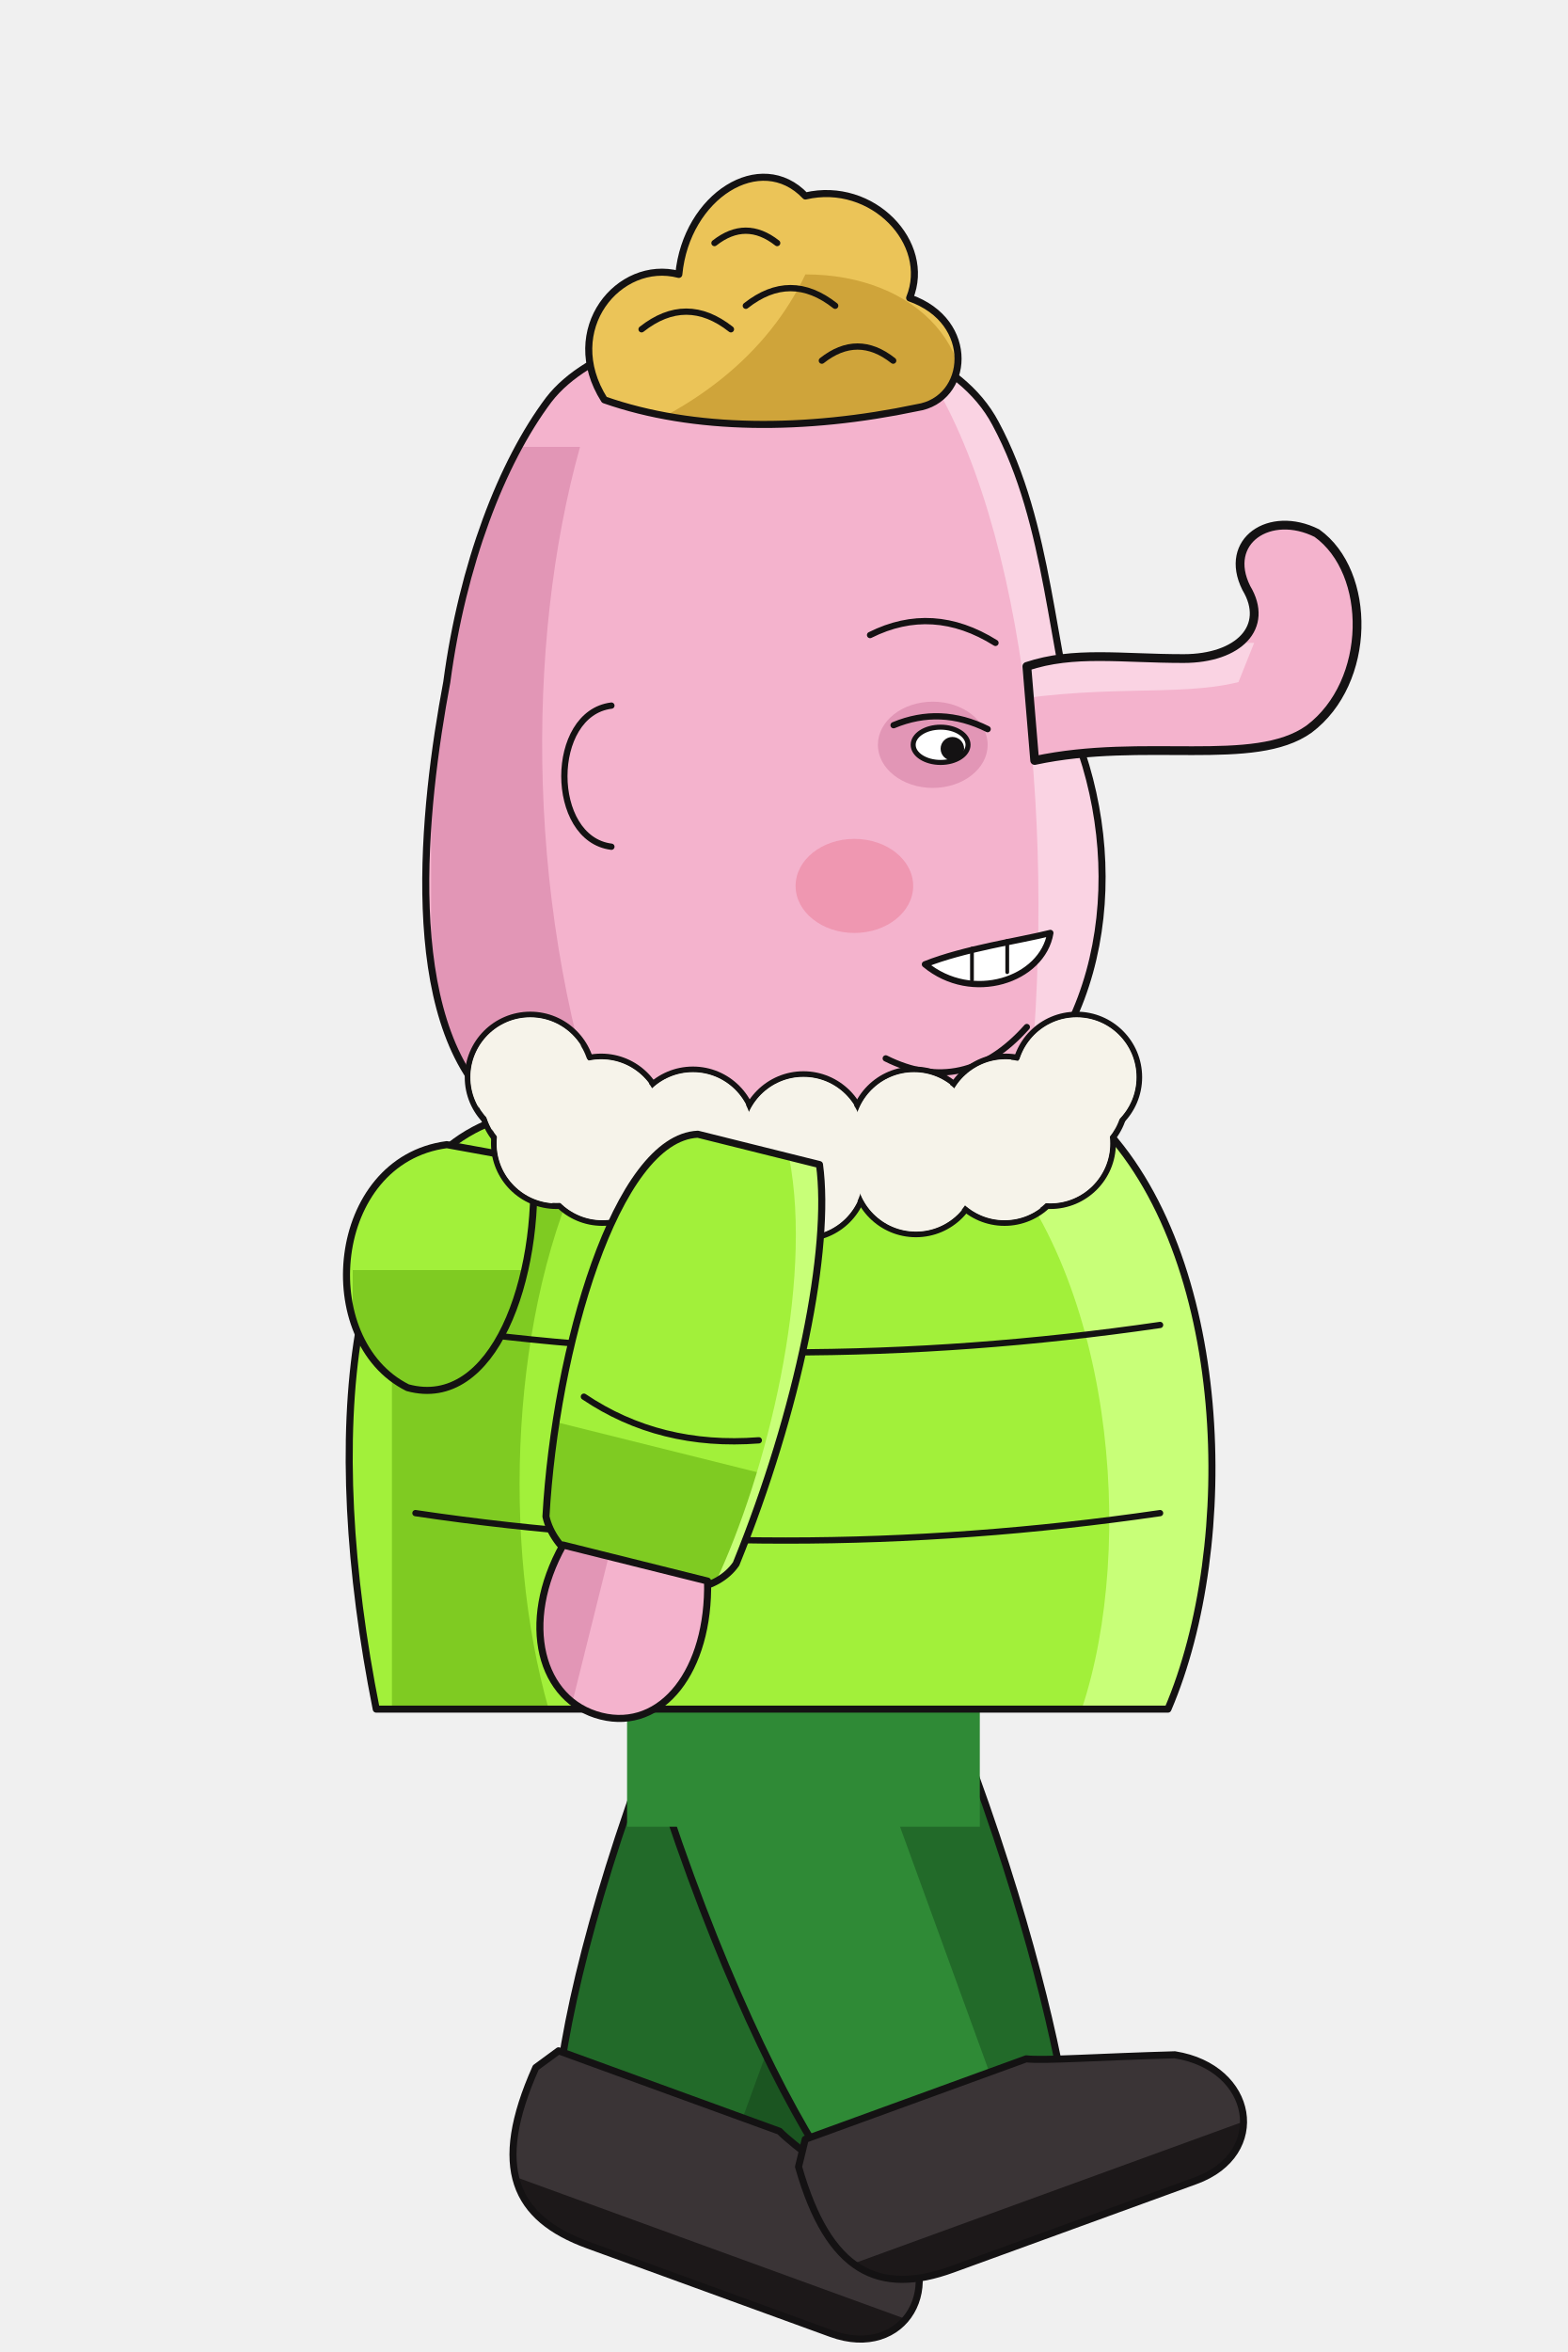
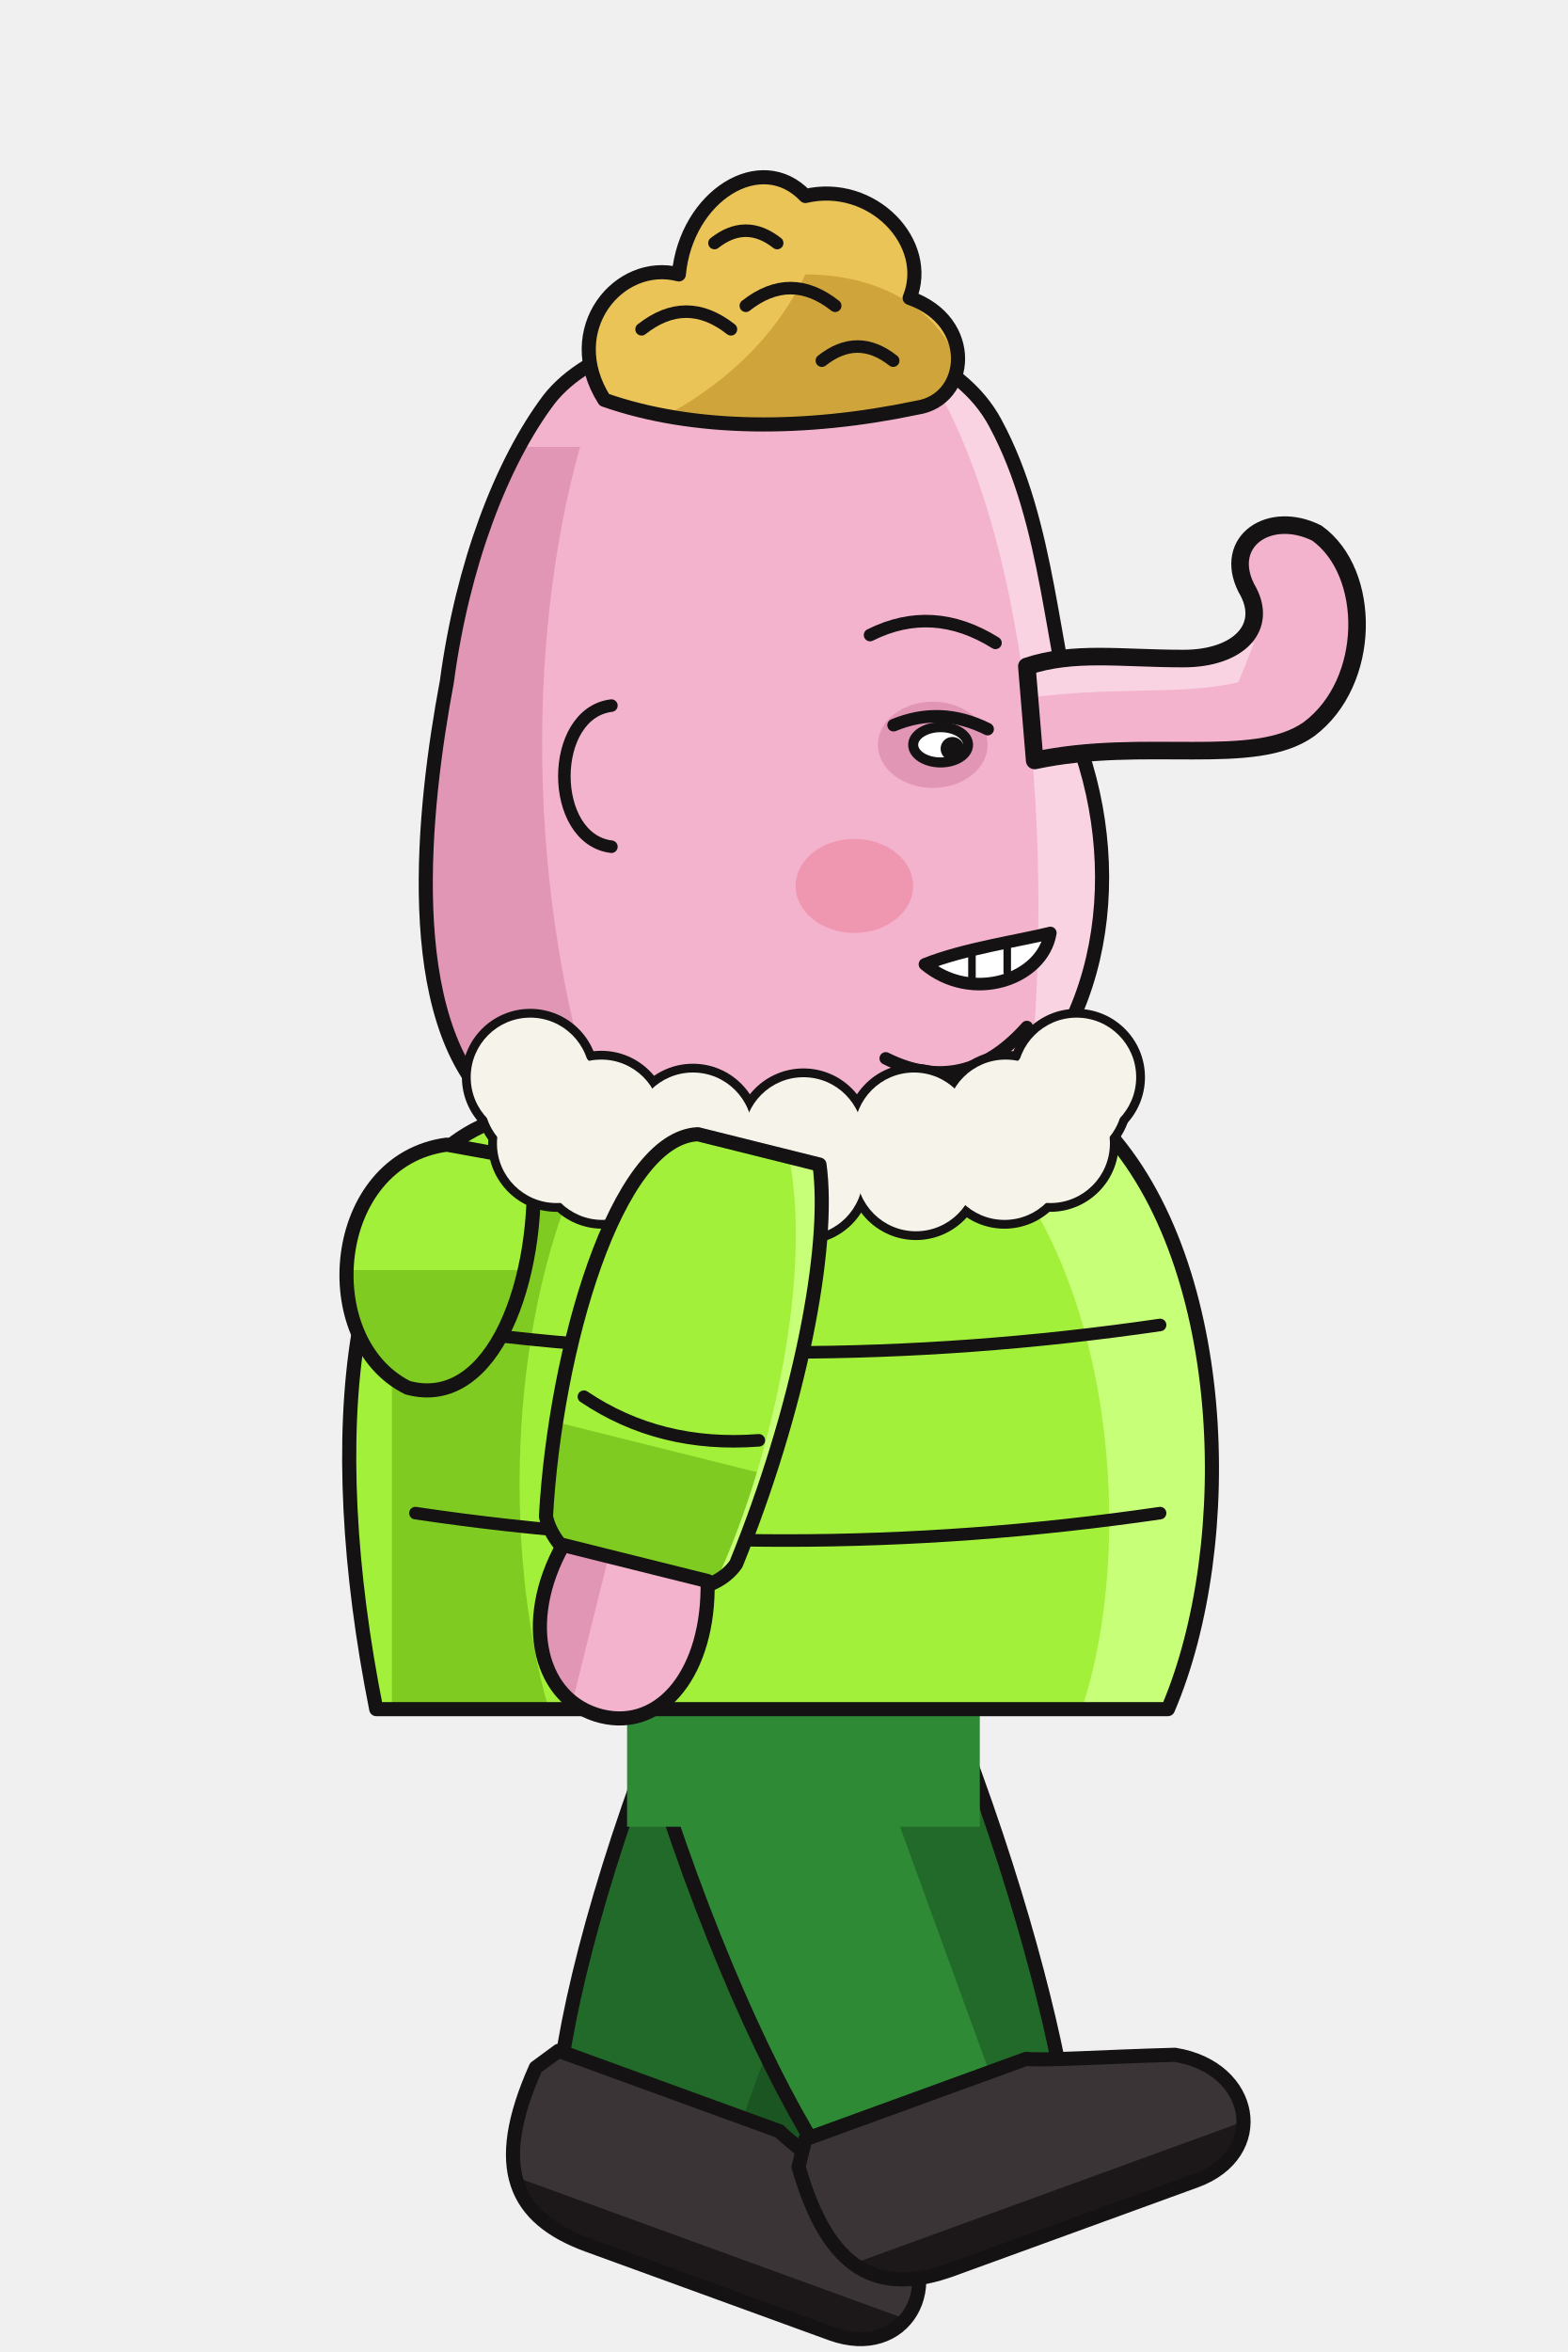
<svg xmlns="http://www.w3.org/2000/svg" width="800" height="1200" viewBox="0 0 400 600">
  <defs>
    <clipPath id="c1">
      <path d="M168,440 L244,440 C246,490 242,530 238,552 L176,552 C170,530 166,490 168,440 Z" />
    </clipPath>
    <clipPath id="c2">
      <path d="M168,546 C166,574 176,584 196,584 L262,584 C282,584 286,562 268,552 C250,546 236,542 232,540 L172,540 Z" />
    </clipPath>
    <clipPath id="c3">
      <path d="M168,440 L244,440 C246,490 242,530 238,552 L176,552 C170,530 166,490 168,440 Z" />
    </clipPath>
    <clipPath id="c4">
      <path d="M168,546 C166,574 176,584 196,584 L262,584 C282,584 286,562 268,552 C250,546 236,542 232,540 L172,540 Z" />
    </clipPath>
    <clipPath id="c5">
      <path d="M126,292 C88,306 82,372 96,442 L298,442 C316,400 314,326 280,292 C246,278 160,278 126,292 Z" />
    </clipPath>
    <clipPath id="c6">
      <path d="M114,298 C84,302 80,348 104,360 C126,366 138,332 136,302 Z" />
    </clipPath>
    <clipPath id="c7">
      <path d="M140,108 C160,82 236,80 254,114 C268,140 268,172 276,198 C288,234 280,278 244,298 C210,310 150,308 126,288 C102,266 108,212 114,180 C118,150 128,124 140,108 Z" />
    </clipPath>
    <clipPath id="c8">
      <path d="M264,200 C292,194 320,202 334,192 C350,180 350,152 336,142 C324,136 312,144 318,156 C324,166 316,174 302,174 C286,174 274,172 262,176 Z" />
    </clipPath>
    <clipPath id="c9">
      <path d="M154.2,108 C142.8,90 158.0,72 173.2,76 C175.1,56 194.1,44 205.5,56 C222.6,52 237.8,68 232.1,82 C249.2,88 247.3,108 234.0,110 C205.5,116 177.0,116 154.2,108 Z" />
    </clipPath>
    <clipPath id="c10">
      <path d="M176,300 C156,306 154,362 162,404 C170,420 206,420 212,404 C218,362 216,320 208,300 Z" />
    </clipPath>
    <clipPath id="c11">
      <path d="M168,410 C162,432 172,450 188,450 C204,450 212,432 206,410 Z" />
    </clipPath>
  </defs>
  <g transform="rotate(20.0 205 448)">
    <path d="M168,440 L244,440 C246,490 242,530 238,552 L176,552 C170,530 166,490 168,440 Z" fill="#226A29" />
    <g clip-path="url(#c1)">
      <path d="M222,430 L260,430 L260,560 L222,560 Z" fill="#1B5521" />
    </g>
-     <path d="M168,440 L244,440 C246,490 242,530 238,552 L176,552 C170,530 166,490 168,440 Z" fill="none" stroke="#141213" stroke-width="1.8" stroke-linejoin="round" stroke-linecap="round" />
+     <path d="M168,440 L244,440 C246,490 242,530 238,552 L176,552 C170,530 166,490 168,440 Z" fill="none" stroke="#141213" stroke-width="3.6" stroke-linejoin="round" stroke-linecap="round" />
    <path d="M168,546 C166,574 176,584 196,584 L262,584 C282,584 286,562 268,552 C250,546 236,542 232,540 L172,540 Z" fill="#3A3436" />
    <g clip-path="url(#c2)">
      <path d="M150,574 L300,574 L300,600 L150,600 Z" fill="#1C1819" />
    </g>
-     <path d="M168,546 C166,574 176,584 196,584 L262,584 C282,584 286,562 268,552 C250,546 236,542 232,540 L172,540 Z" fill="none" stroke="#141213" stroke-width="1.8" stroke-linejoin="round" stroke-linecap="round" />
+     <path d="M168,546 C166,574 176,584 196,584 L262,584 C282,584 286,562 268,552 C250,546 236,542 232,540 L172,540 Z" fill="none" stroke="#141213" stroke-width="3.6" stroke-linejoin="round" stroke-linecap="round" />
  </g>
  <g transform="rotate(-20.0 205 448)">
    <path d="M168,440 L244,440 C246,490 242,530 238,552 L176,552 C170,530 166,490 168,440 Z" fill="#2F8A36" />
    <g clip-path="url(#c3)">
      <path d="M222,430 L260,430 L260,560 L222,560 Z" fill="#226A29" />
    </g>
-     <path d="M168,440 L244,440 C246,490 242,530 238,552 L176,552 C170,530 166,490 168,440 Z" fill="none" stroke="#141213" stroke-width="1.8" stroke-linejoin="round" stroke-linecap="round" />
+     <path d="M168,440 L244,440 C246,490 242,530 238,552 L176,552 C170,530 166,490 168,440 Z" fill="none" stroke="#141213" stroke-width="3.6" stroke-linejoin="round" stroke-linecap="round" />
    <path d="M168,546 C166,574 176,584 196,584 L262,584 C282,584 286,562 268,552 C250,546 236,542 232,540 L172,540 Z" fill="#3A3436" />
    <g clip-path="url(#c4)">
      <path d="M150,574 L300,574 L300,600 L150,600 Z" fill="#1C1819" />
    </g>
-     <path d="M168,546 C166,574 176,584 196,584 L262,584 C282,584 286,562 268,552 C250,546 236,542 232,540 L172,540 Z" fill="none" stroke="#141213" stroke-width="1.8" stroke-linejoin="round" stroke-linecap="round" />
+     <path d="M168,546 C166,574 176,584 196,584 L262,584 C282,584 286,562 268,552 C250,546 236,542 232,540 L172,540 Z" fill="none" stroke="#141213" stroke-width="3.6" stroke-linejoin="round" stroke-linecap="round" />
  </g>
  <path d="M160,436 L250,436 L250,466 L160,466 Z" fill="#2F8A36" />
  <g transform="translate(0,-6.0)">
    <path d="M126,292 C88,306 82,372 96,442 L298,442 C316,400 314,326 280,292 C246,278 160,278 126,292 Z" fill="#A2F03A" />
    <g clip-path="url(#c5)">
      <path d="M100,300 L150,300 C130,340 128,400 140,442 L100,442 Z" fill="#7FCB22" />
    </g>
    <g clip-path="url(#c5)">
      <path d="M250,296 C284,330 290,400 276,442 L310,442 L310,290 Z" fill="#C8FF78" />
    </g>
-     <path d="M126,292 C88,306 82,372 96,442 L298,442 C316,400 314,326 280,292 C246,278 160,278 126,292 Z" fill="none" stroke="#141213" stroke-width="1.8" stroke-linejoin="round" stroke-linecap="round" />
-     <path d="M106,344 Q200,358 296,344" fill="none" stroke="#141213" stroke-width="1.6" stroke-linejoin="round" stroke-linecap="round" />
-     <path d="M106,392 Q200,406 296,392" fill="none" stroke="#141213" stroke-width="1.6" stroke-linejoin="round" stroke-linecap="round" />
+     <path d="M126,292 C88,306 82,372 96,442 L298,442 C316,400 314,326 280,292 C246,278 160,278 126,292 Z" fill="none" stroke="#141213" stroke-width="3.6" stroke-linejoin="round" stroke-linecap="round" />
+     <path d="M106,344 Q200,358 296,344" fill="none" stroke="#141213" stroke-width="3.2" stroke-linejoin="round" stroke-linecap="round" />
+     <path d="M106,392 Q200,406 296,392" fill="none" stroke="#141213" stroke-width="3.2" stroke-linejoin="round" stroke-linecap="round" />
    <path d="M114,298 C84,302 80,348 104,360 C126,366 138,332 136,302 Z" fill="#A2F03A" />
    <g clip-path="url(#c6)">
      <path d="M90,330 L160,330 L160,370 L90,370 Z" fill="#7FCB22" />
    </g>
-     <path d="M114,298 C84,302 80,348 104,360 C126,366 138,332 136,302 Z" fill="none" stroke="#141213" stroke-width="1.8" stroke-linejoin="round" stroke-linecap="round" />
+     <path d="M114,298 C84,302 80,348 104,360 C126,366 138,332 136,302 Z" fill="none" stroke="#141213" stroke-width="3.6" stroke-linejoin="round" stroke-linecap="round" />
    <path d="M140,108 C160,82 236,80 254,114 C268,140 268,172 276,198 C288,234 280,278 244,298 C210,310 150,308 126,288 C102,266 108,212 114,180 C118,150 128,124 140,108 Z" fill="#F4B3CD" />
    <g clip-path="url(#c7)">
      <path d="M110,120 L148,120 C134,170 134,240 156,300 L110,300 Z" fill="#E296B6" />
    </g>
    <g clip-path="url(#c7)">
      <path d="M236,100 C262,140 270,220 262,290 L300,300 L300,90 Z" fill="#FAD3E3" />
    </g>
-     <path d="M140,108 C160,82 236,80 254,114 C268,140 268,172 276,198 C288,234 280,278 244,298 C210,310 150,308 126,288 C102,266 108,212 114,180 C118,150 128,124 140,108 Z" fill="none" stroke="#141213" stroke-width="1.8" stroke-linejoin="round" stroke-linecap="round" />
-     <path d="M156,186 C140,188 140,220 156,222" fill="#F4B3CD" stroke="#141213" stroke-width="1.6" stroke-linejoin="round" stroke-linecap="round" />
+     <path d="M140,108 C160,82 236,80 254,114 C268,140 268,172 276,198 C288,234 280,278 244,298 C210,310 150,308 126,288 C102,266 108,212 114,180 C118,150 128,124 140,108 Z" fill="none" stroke="#141213" stroke-width="3.6" stroke-linejoin="round" stroke-linecap="round" />
+     <path d="M156,186 C140,188 140,220 156,222" fill="#F4B3CD" stroke="#141213" stroke-width="3.2" stroke-linejoin="round" stroke-linecap="round" />
    <ellipse cx="238.0" cy="196.0" rx="14.0" ry="11.0" fill="#E296B6" />
-     <ellipse cx="240.0" cy="196.0" rx="7.0" ry="4.5" fill="#FFFFFF" stroke="#141213" stroke-width="1.28" />
+     <ellipse cx="240.0" cy="196.0" rx="7.0" ry="4.5" fill="#FFFFFF" stroke="#141213" stroke-width="2.56" />
    <ellipse cx="243.0" cy="197.0" rx="3.0" ry="3.0" fill="#141213" />
-     <path d="M228,191 Q240,186 252,192" fill="none" stroke="#141213" stroke-width="1.6" stroke-linejoin="round" stroke-linecap="round" />
-     <path d="M222,168 Q238,160 254,170" fill="none" stroke="#141213" stroke-width="1.6" stroke-linejoin="round" stroke-linecap="round" />
+     <path d="M228,191 Q240,186 252,192" fill="none" stroke="#141213" stroke-width="3.2" stroke-linejoin="round" stroke-linecap="round" />
+     <path d="M222,168 Q238,160 254,170" fill="none" stroke="#141213" stroke-width="3.2" stroke-linejoin="round" stroke-linecap="round" />
    <ellipse cx="218.0" cy="232.0" rx="15.0" ry="12.0" fill="#EE8DA8" opacity="0.75" />
    <path d="M264,200 C292,194 320,202 334,192 C350,180 350,152 336,142 C324,136 312,144 318,156 C324,166 316,174 302,174 C286,174 274,172 262,176 Z" fill="#F4B3CD" />
    <g clip-path="url(#c8)">
      <path d="M250,186 C280,180 300,184 316,180 L320,170 L250,170 Z" fill="#FAD3E3" />
    </g>
-     <path d="M264,200 C292,194 320,202 334,192 C350,180 350,152 336,142 C324,136 312,144 318,156 C324,166 316,174 302,174 C286,174 274,172 262,176 Z" fill="none" stroke="#141213" stroke-width="2.24" stroke-linejoin="round" stroke-linecap="round" />
-     <path d="M236,252 C246,248 260,246 268,244 C266,256 248,262 236,252 Z" fill="#FFFFFF" stroke="#141213" stroke-width="1.6" stroke-linejoin="round" stroke-linecap="round" />
-     <path d="M248,248 L248,256 M257,246 L257,254" fill="none" stroke="#141213" stroke-width="0.96" stroke-linejoin="round" stroke-linecap="round" />
-     <path d="M226,276 Q246,286 262,268" fill="none" stroke="#141213" stroke-width="1.6" stroke-linejoin="round" stroke-linecap="round" />
-     <ellipse cx="135.3" cy="280.8" rx="16.0" ry="16.0" fill="#F6F3EA" stroke="#141213" stroke-width="1.44" />
-     <ellipse cx="138.7" cy="286.5" rx="16.0" ry="16.0" fill="#F6F3EA" stroke="#141213" stroke-width="1.44" />
-     <ellipse cx="153.4" cy="291.5" rx="16.0" ry="16.0" fill="#F6F3EA" stroke="#141213" stroke-width="1.44" />
-     <ellipse cx="176.8" cy="294.8" rx="16.0" ry="16.0" fill="#F6F3EA" stroke="#141213" stroke-width="1.44" />
-     <ellipse cx="205.0" cy="296.0" rx="16.0" ry="16.0" fill="#F6F3EA" stroke="#141213" stroke-width="1.44" />
-     <ellipse cx="233.2" cy="294.8" rx="16.0" ry="16.0" fill="#F6F3EA" stroke="#141213" stroke-width="1.44" />
-     <ellipse cx="256.6" cy="291.5" rx="16.0" ry="16.0" fill="#F6F3EA" stroke="#141213" stroke-width="1.44" />
-     <ellipse cx="271.3" cy="286.5" rx="16.0" ry="16.0" fill="#F6F3EA" stroke="#141213" stroke-width="1.44" />
-     <ellipse cx="274.7" cy="280.8" rx="16.0" ry="16.0" fill="#F6F3EA" stroke="#141213" stroke-width="1.44" />
-     <ellipse cx="142.0" cy="297.7" rx="16.0" ry="16.0" fill="#F6F3EA" stroke="#141213" stroke-width="1.44" />
-     <ellipse cx="153.7" cy="302.0" rx="16.0" ry="16.0" fill="#F6F3EA" stroke="#141213" stroke-width="1.44" />
-     <ellipse cx="176.3" cy="304.9" rx="16.0" ry="16.0" fill="#F6F3EA" stroke="#141213" stroke-width="1.44" />
-     <ellipse cx="205.0" cy="306.0" rx="16.0" ry="16.0" fill="#F6F3EA" stroke="#141213" stroke-width="1.44" />
-     <ellipse cx="233.7" cy="304.9" rx="16.0" ry="16.0" fill="#F6F3EA" stroke="#141213" stroke-width="1.44" />
-     <ellipse cx="256.3" cy="302.0" rx="16.0" ry="16.0" fill="#F6F3EA" stroke="#141213" stroke-width="1.44" />
-     <ellipse cx="268.0" cy="297.7" rx="16.0" ry="16.0" fill="#F6F3EA" stroke="#141213" stroke-width="1.44" />
+     <path d="M264,200 C292,194 320,202 334,192 C350,180 350,152 336,142 C324,136 312,144 318,156 C324,166 316,174 302,174 C286,174 274,172 262,176 Z" fill="none" stroke="#141213" stroke-width="4.48" stroke-linejoin="round" stroke-linecap="round" />
+     <path d="M236,252 C246,248 260,246 268,244 C266,256 248,262 236,252 Z" fill="#FFFFFF" stroke="#141213" stroke-width="3.2" stroke-linejoin="round" stroke-linecap="round" />
+     <path d="M248,248 L248,256 M257,246 L257,254" fill="none" stroke="#141213" stroke-width="1.92" stroke-linejoin="round" stroke-linecap="round" />
+     <path d="M226,276 Q246,286 262,268" fill="none" stroke="#141213" stroke-width="3.2" stroke-linejoin="round" stroke-linecap="round" />
+     <ellipse cx="135.3" cy="280.8" rx="16.0" ry="16.0" fill="#F6F3EA" stroke="#141213" stroke-width="2.88" />
+     <ellipse cx="138.7" cy="286.5" rx="16.0" ry="16.0" fill="#F6F3EA" stroke="#141213" stroke-width="2.88" />
+     <ellipse cx="153.4" cy="291.5" rx="16.0" ry="16.0" fill="#F6F3EA" stroke="#141213" stroke-width="2.88" />
+     <ellipse cx="176.8" cy="294.8" rx="16.0" ry="16.0" fill="#F6F3EA" stroke="#141213" stroke-width="2.88" />
+     <ellipse cx="205.0" cy="296.0" rx="16.0" ry="16.0" fill="#F6F3EA" stroke="#141213" stroke-width="2.88" />
+     <ellipse cx="233.2" cy="294.8" rx="16.0" ry="16.0" fill="#F6F3EA" stroke="#141213" stroke-width="2.88" />
+     <ellipse cx="256.6" cy="291.5" rx="16.0" ry="16.0" fill="#F6F3EA" stroke="#141213" stroke-width="2.88" />
+     <ellipse cx="271.3" cy="286.5" rx="16.0" ry="16.0" fill="#F6F3EA" stroke="#141213" stroke-width="2.88" />
+     <ellipse cx="274.7" cy="280.8" rx="16.0" ry="16.0" fill="#F6F3EA" stroke="#141213" stroke-width="2.88" />
+     <ellipse cx="142.0" cy="297.7" rx="16.0" ry="16.0" fill="#F6F3EA" stroke="#141213" stroke-width="2.88" />
+     <ellipse cx="153.7" cy="302.0" rx="16.0" ry="16.0" fill="#F6F3EA" stroke="#141213" stroke-width="2.88" />
+     <ellipse cx="176.3" cy="304.9" rx="16.0" ry="16.0" fill="#F6F3EA" stroke="#141213" stroke-width="2.88" />
+     <ellipse cx="205.0" cy="306.0" rx="16.0" ry="16.0" fill="#F6F3EA" stroke="#141213" stroke-width="2.88" />
+     <ellipse cx="233.7" cy="304.9" rx="16.0" ry="16.0" fill="#F6F3EA" stroke="#141213" stroke-width="2.88" />
+     <ellipse cx="256.3" cy="302.0" rx="16.0" ry="16.0" fill="#F6F3EA" stroke="#141213" stroke-width="2.88" />
+     <ellipse cx="268.0" cy="297.7" rx="16.0" ry="16.0" fill="#F6F3EA" stroke="#141213" stroke-width="2.88" />
    <ellipse cx="135.3" cy="280.8" rx="15.2" ry="15.2" fill="#F6F3EA" />
    <ellipse cx="138.7" cy="286.5" rx="15.2" ry="15.2" fill="#F6F3EA" />
    <ellipse cx="153.4" cy="291.5" rx="15.2" ry="15.2" fill="#F6F3EA" />
    <ellipse cx="176.8" cy="294.8" rx="15.2" ry="15.2" fill="#F6F3EA" />
    <ellipse cx="205.0" cy="296.0" rx="15.2" ry="15.2" fill="#F6F3EA" />
    <ellipse cx="233.2" cy="294.8" rx="15.2" ry="15.2" fill="#F6F3EA" />
    <ellipse cx="256.6" cy="291.5" rx="15.2" ry="15.2" fill="#F6F3EA" />
    <ellipse cx="271.3" cy="286.5" rx="15.2" ry="15.2" fill="#F6F3EA" />
    <ellipse cx="274.7" cy="280.8" rx="15.2" ry="15.2" fill="#F6F3EA" />
    <ellipse cx="142.0" cy="297.7" rx="15.2" ry="15.2" fill="#F6F3EA" />
    <ellipse cx="153.7" cy="302.0" rx="15.2" ry="15.2" fill="#F6F3EA" />
    <ellipse cx="176.3" cy="304.9" rx="15.2" ry="15.2" fill="#F6F3EA" />
    <ellipse cx="205.0" cy="306.0" rx="15.2" ry="15.2" fill="#F6F3EA" />
    <ellipse cx="233.7" cy="304.9" rx="15.2" ry="15.2" fill="#F6F3EA" />
    <ellipse cx="256.3" cy="302.0" rx="15.2" ry="15.2" fill="#F6F3EA" />
    <ellipse cx="268.0" cy="297.7" rx="15.2" ry="15.2" fill="#F6F3EA" />
    <path d="M154.2,108 C142.8,90 158.0,72 173.2,76 C175.1,56 194.1,44 205.5,56 C222.6,52 237.8,68 232.1,82 C249.2,88 247.3,108 234.0,110 C205.5,116 177.0,116 154.2,108 Z" fill="#EBC458" />
    <g clip-path="url(#c9)">
      <path d="M205.5,76 C234.0,76 253.0,96 243.5,121 L148.5,121 C177.0,112 196,96 205.5,76 Z" fill="#CFA43A" />
    </g>
-     <path d="M154.2,108 C142.8,90 158.0,72 173.2,76 C175.1,56 194.1,44 205.5,56 C222.6,52 237.8,68 232.1,82 C249.2,88 247.3,108 234.0,110 C205.5,116 177.0,116 154.2,108 Z" fill="none" stroke="#141213" stroke-width="1.8" stroke-linejoin="round" stroke-linecap="round" />
-     <path d="M163.7,90.0 Q175.1,81.0 186.5,90.0" fill="none" stroke="#141213" stroke-width="1.6" stroke-linejoin="round" stroke-linecap="round" />
-     <path d="M190.3,84.0 Q201.7,75.0 213.1,84.0" fill="none" stroke="#141213" stroke-width="1.6" stroke-linejoin="round" stroke-linecap="round" />
-     <path d="M182.3,68.0 Q190.3,61.7 198.3,68.0" fill="none" stroke="#141213" stroke-width="1.6" stroke-linejoin="round" stroke-linecap="round" />
-     <path d="M209.7,98.0 Q218.8,90.8 227.9,98.0" fill="none" stroke="#141213" stroke-width="1.6" stroke-linejoin="round" stroke-linecap="round" />
+     <path d="M154.2,108 C142.8,90 158.0,72 173.2,76 C175.1,56 194.1,44 205.5,56 C222.6,52 237.8,68 232.1,82 C249.2,88 247.3,108 234.0,110 C205.5,116 177.0,116 154.2,108 Z" fill="none" stroke="#141213" stroke-width="3.6" stroke-linejoin="round" stroke-linecap="round" />
+     <path d="M163.7,90.0 Q175.1,81.0 186.5,90.0" fill="none" stroke="#141213" stroke-width="3.2" stroke-linejoin="round" stroke-linecap="round" />
+     <path d="M190.3,84.0 Q201.7,75.0 213.1,84.0" fill="none" stroke="#141213" stroke-width="3.2" stroke-linejoin="round" stroke-linecap="round" />
+     <path d="M182.3,68.0 Q190.3,61.7 198.3,68.0" fill="none" stroke="#141213" stroke-width="3.2" stroke-linejoin="round" stroke-linecap="round" />
+     <path d="M209.7,98.0 Q218.8,90.8 227.9,98.0" fill="none" stroke="#141213" stroke-width="3.2" stroke-linejoin="round" stroke-linecap="round" />
    <g transform="rotate(14.0 196 306)">
      <path d="M176,300 C156,306 154,362 162,404 C170,420 206,420 212,404 C218,362 216,320 208,300 Z" fill="#A2F03A" />
      <g clip-path="url(#c10)">
        <path d="M150,380 L230,380 L230,430 L150,430 Z" fill="#7FCB22" />
      </g>
      <g clip-path="url(#c10)">
        <path d="M200,300 C214,330 214,380 208,410 L230,410 L230,300 Z" fill="#C8FF78" />
      </g>
-       <path d="M176,300 C156,306 154,362 162,404 C170,420 206,420 212,404 C218,362 216,320 208,300 Z" fill="none" stroke="#141213" stroke-width="1.8" stroke-linejoin="round" stroke-linecap="round" />
-       <path d="M164,372 Q186,380 210,372" fill="none" stroke="#141213" stroke-width="1.6" stroke-linejoin="round" stroke-linecap="round" />
+       <path d="M176,300 C156,306 154,362 162,404 C170,420 206,420 212,404 C218,362 216,320 208,300 Z" fill="none" stroke="#141213" stroke-width="3.6" stroke-linejoin="round" stroke-linecap="round" />
+       <path d="M164,372 Q186,380 210,372" fill="none" stroke="#141213" stroke-width="3.2" stroke-linejoin="round" stroke-linecap="round" />
      <path d="M168,410 C162,432 172,450 188,450 C204,450 212,432 206,410 Z" fill="#F4B3CD" />
      <g clip-path="url(#c11)">
        <path d="M150,410 L180,410 L180,460 L150,460 Z" fill="#E296B6" />
      </g>
-       <path d="M168,410 C162,432 172,450 188,450 C204,450 212,432 206,410 Z" fill="none" stroke="#141213" stroke-width="1.8" stroke-linejoin="round" stroke-linecap="round" />
+       <path d="M168,410 C162,432 172,450 188,450 C204,450 212,432 206,410 Z" fill="none" stroke="#141213" stroke-width="3.6" stroke-linejoin="round" stroke-linecap="round" />
    </g>
  </g>
</svg>
